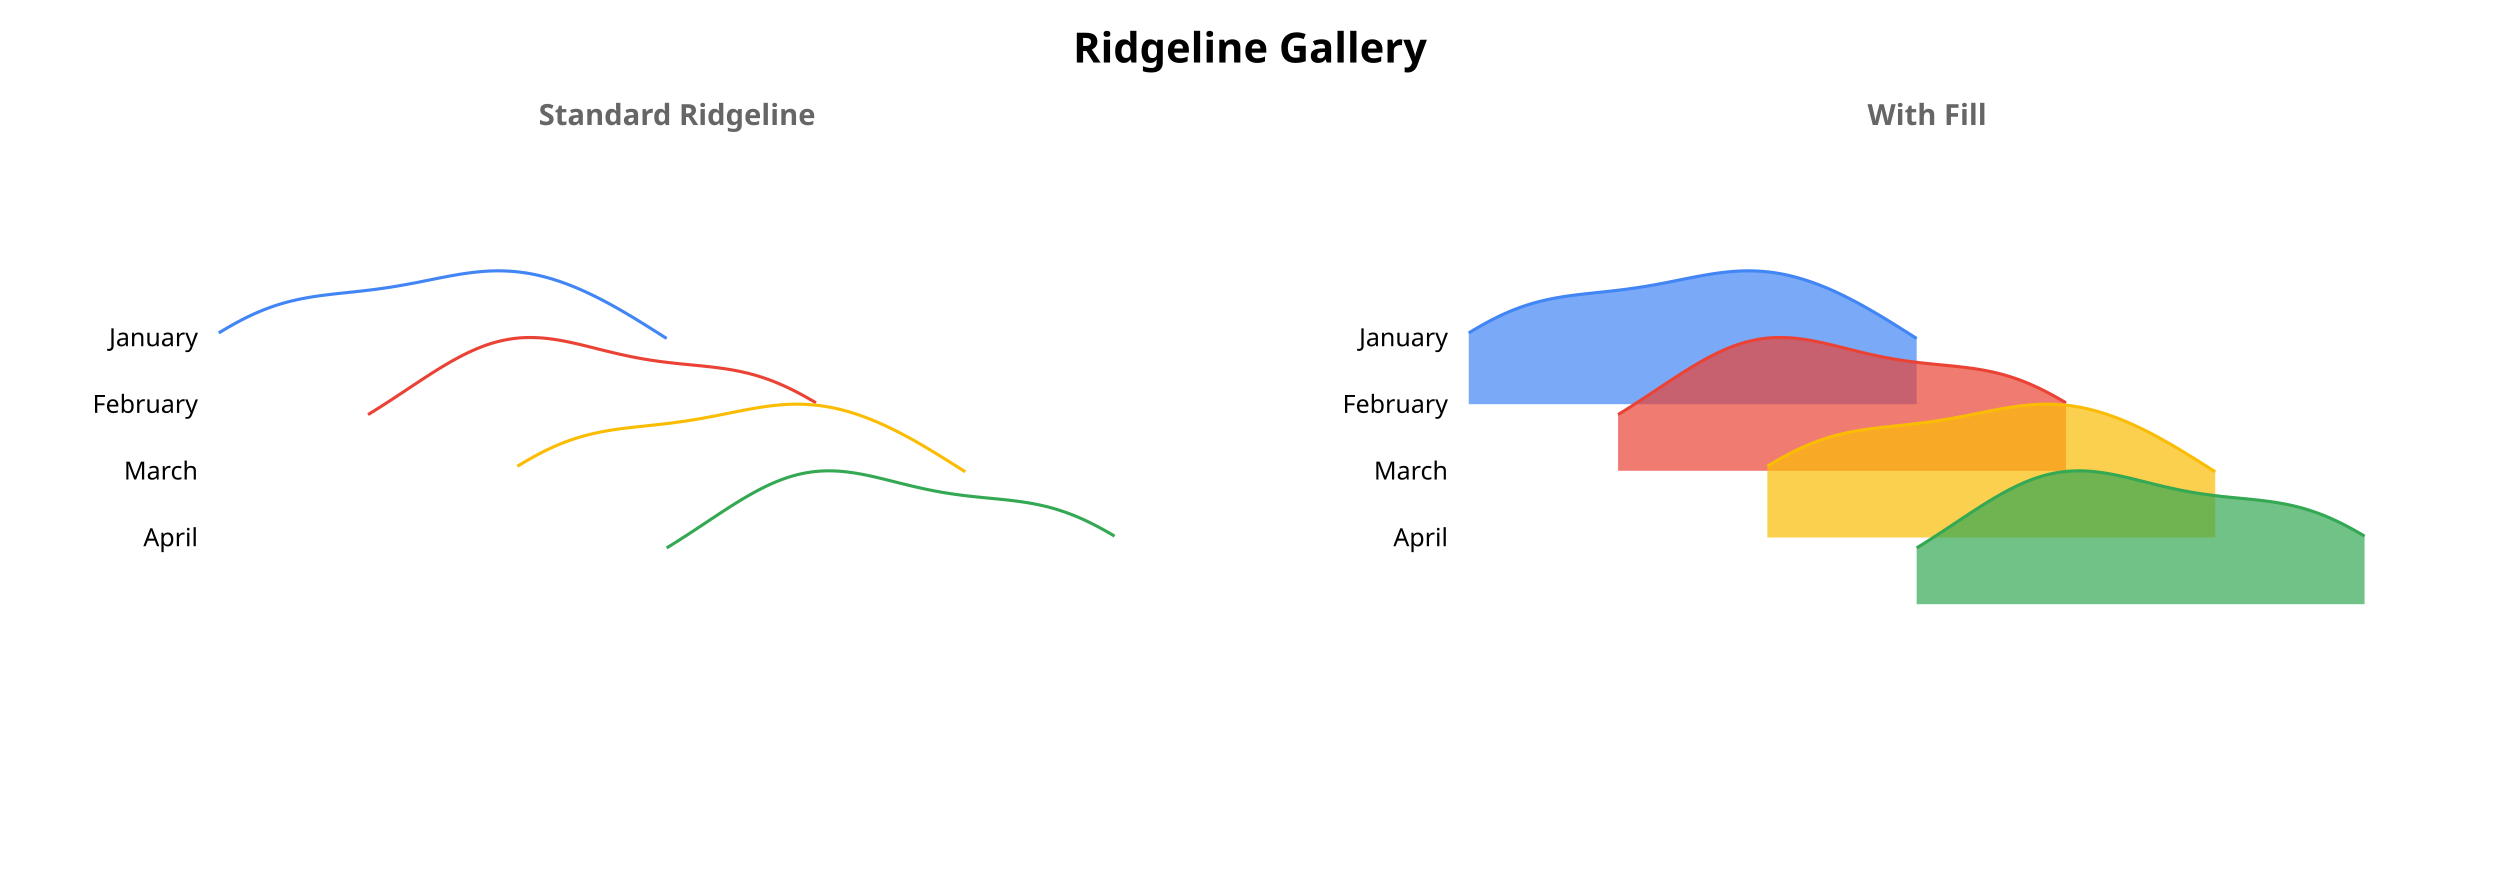
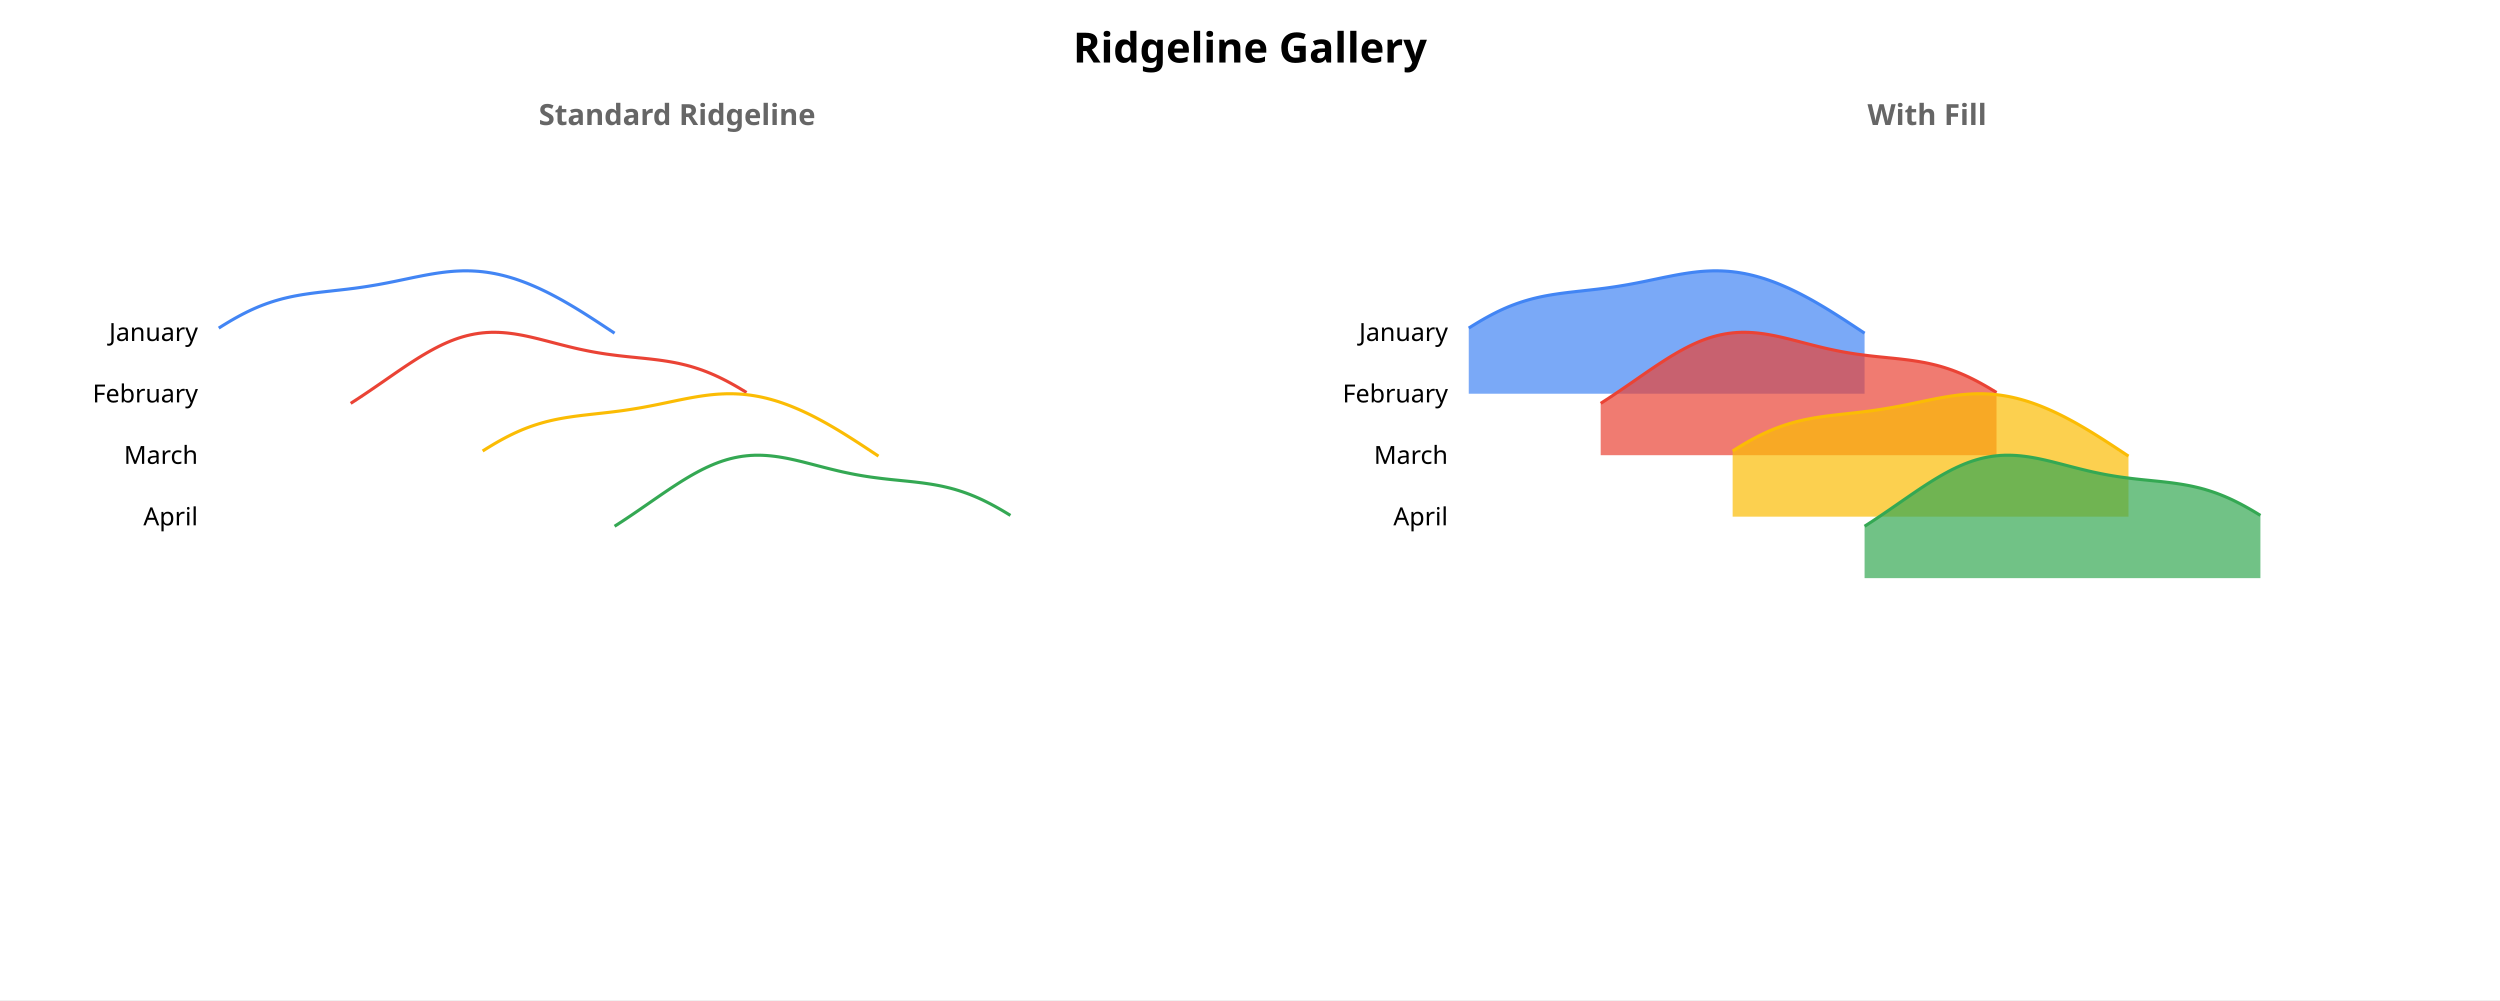
- <svg xmlns="http://www.w3.org/2000/svg" width="1200" height="430" viewBox="0 0 1200 430">
-   <rect x="0.00" y="0.00" width="1200.00" height="430.00" fill="#ffffff" />
+ <svg xmlns="http://www.w3.org/2000/svg" width="1200" height="480" viewBox="0 0 1200 480">
+   <rect x="0.00" y="0.00" width="1200.00" height="480.00" fill="#ffffff" />
  <text x="600.00" y="30.00" fill="#000000" text-anchor="middle" font-family="sans-serif" font-size="20.00px" font-weight="bold">Ridgeline Gallery</text>
-   <g transform="translate(25, 60)">
+   <g transform="translate(25.00, 60.00)">
    <text x="300.00" y="0.00" fill="#666" text-anchor="middle" font-family="sans-serif" font-size="14.00px" font-weight="bold">Standard Ridgeline</text>
-     <g transform="translate(0, 30)">
-       <path d="M 80.00,69.82 82.17,68.51 84.34,67.23 86.52,65.99 88.69,64.80 90.86,63.64 93.03,62.54 95.20,61.49 97.37,60.49 99.55,59.55 101.72,58.66 103.89,57.83 106.06,57.06 108.23,56.34 110.40,55.68 112.58,55.07 114.75,54.52 116.92,54.01 119.09,53.54 121.26,53.12 123.43,52.73 125.61,52.38 127.78,52.06 129.95,51.76 132.12,51.49 134.29,51.23 136.46,50.98 138.64,50.75 140.81,50.52 142.98,50.29 145.15,50.06 147.32,49.82 149.49,49.58 151.67,49.32 153.84,49.05 156.01,48.77 158.18,48.47 160.35,48.16 162.53,47.83 164.70,47.48 166.87,47.11 169.04,46.73 171.21,46.33 173.38,45.93 175.56,45.51 177.73,45.08 179.90,44.64 182.07,44.21 184.24,43.77 186.41,43.34 188.59,42.92 190.76,42.52 192.93,42.13 195.10,41.76 197.27,41.41 199.44,41.10 201.62,40.81 203.79,40.57 205.96,40.36 208.13,40.20 210.30,40.08 212.47,40.02 214.65,40.00 216.82,40.04 218.99,40.13 221.16,40.28 223.33,40.48 225.51,40.74 227.68,41.06 229.85,41.43 232.02,41.86 234.19,42.35 236.36,42.89 238.54,43.49 240.71,44.14 242.88,44.83 245.05,45.58 247.22,46.38 249.39,47.22 251.57,48.11 253.74,49.04 255.91,50.01 258.08,51.03 260.25,52.08 262.42,53.16 264.60,54.29 266.77,55.44 268.94,56.63 271.11,57.84 273.28,59.08 275.45,60.35 277.63,61.64 279.80,62.95 281.97,64.28 284.14,65.62 286.31,66.98 288.48,68.35 290.66,69.72 292.83,71.10 295.00,72.48" fill="none" stroke="#4285f4" stroke-width="1.50" />
-       <text x="70.00" y="72.00" text-anchor="end" dominant-baseline="middle" font-family="sans-serif" font-size="12.00px">January</text>
-       <path d="M 151.67,109.00 153.84,107.67 156.01,106.31 158.18,104.93 160.35,103.54 162.53,102.13 164.70,100.71 166.87,99.27 169.04,97.84 171.21,96.39 173.38,94.95 175.56,93.52 177.73,92.09 179.90,90.68 182.07,89.28 184.24,87.91 186.41,86.57 188.59,85.26 190.76,83.99 192.93,82.76 195.10,81.58 197.27,80.45 199.44,79.38 201.62,78.37 203.79,77.42 205.96,76.55 208.13,75.74 210.30,75.01 212.47,74.36 214.65,73.79 216.82,73.30 218.99,72.89 221.16,72.55 223.33,72.30 225.51,72.12 227.68,72.03 229.85,72.00 232.02,72.05 234.19,72.16 236.36,72.33 238.54,72.57 240.71,72.86 242.88,73.20 245.05,73.58 247.22,74.01 249.39,74.46 251.57,74.95 253.74,75.45 255.91,75.98 258.08,76.51 260.25,77.05 262.42,77.60 264.60,78.14 266.77,78.67 268.94,79.20 271.11,79.71 273.28,80.20 275.45,80.67 277.63,81.13 279.80,81.56 281.97,81.96 284.14,82.35 286.31,82.71 288.48,83.04 290.66,83.35 292.83,83.64 295.00,83.91 297.17,84.17 299.34,84.41 301.52,84.63 303.69,84.85 305.86,85.06 308.03,85.27 310.20,85.48 312.37,85.70 314.55,85.93 316.72,86.18 318.89,86.44 321.06,86.73 323.23,87.04 325.40,87.39 327.58,87.77 329.75,88.20 331.92,88.67 334.09,89.18 336.26,89.75 338.43,90.37 340.61,91.05 342.78,91.78 344.95,92.56 347.12,93.41 349.29,94.31 351.46,95.27 353.64,96.28 355.81,97.35 357.98,98.46 360.15,99.62 362.32,100.83 364.49,102.07 366.67,103.34" fill="none" stroke="#ea4335" stroke-width="1.50" />
-       <text x="70.00" y="104.00" text-anchor="end" dominant-baseline="middle" font-family="sans-serif" font-size="12.00px">February</text>
-       <path d="M 223.33,133.82 225.51,132.51 227.68,131.23 229.85,129.99 232.02,128.80 234.19,127.64 236.36,126.54 238.54,125.49 240.71,124.49 242.88,123.55 245.05,122.66 247.22,121.83 249.39,121.06 251.57,120.34 253.74,119.68 255.91,119.07 258.08,118.52 260.25,118.01 262.42,117.54 264.60,117.12 266.77,116.73 268.94,116.38 271.11,116.06 273.28,115.76 275.45,115.49 277.63,115.23 279.80,114.98 281.97,114.75 284.14,114.52 286.31,114.29 288.48,114.06 290.66,113.82 292.83,113.58 295.00,113.32 297.17,113.05 299.34,112.77 301.52,112.47 303.69,112.16 305.86,111.83 308.03,111.48 310.20,111.11 312.37,110.73 314.55,110.33 316.72,109.93 318.89,109.51 321.06,109.08 323.23,108.64 325.40,108.21 327.58,107.77 329.75,107.34 331.92,106.92 334.09,106.52 336.26,106.13 338.43,105.76 340.61,105.41 342.78,105.10 344.95,104.81 347.12,104.57 349.29,104.36 351.46,104.20 353.64,104.08 355.81,104.02 357.98,104.00 360.15,104.04 362.32,104.13 364.49,104.28 366.67,104.48 368.84,104.74 371.01,105.06 373.18,105.43 375.35,105.86 377.53,106.35 379.70,106.89 381.87,107.49 384.04,108.14 386.21,108.83 388.38,109.58 390.56,110.38 392.73,111.22 394.90,112.11 397.07,113.04 399.24,114.01 401.41,115.03 403.59,116.08 405.76,117.16 407.93,118.29 410.10,119.44 412.27,120.63 414.44,121.84 416.62,123.08 418.79,124.35 420.96,125.64 423.13,126.95 425.30,128.28 427.47,129.62 429.65,130.98 431.82,132.35 433.99,133.72 436.16,135.10 438.33,136.48" fill="none" stroke="#fbbc04" stroke-width="1.50" />
-       <text x="70.00" y="136.00" text-anchor="end" dominant-baseline="middle" font-family="sans-serif" font-size="12.00px">March</text>
-       <path d="M 295.00,173.00 297.17,171.67 299.34,170.31 301.52,168.93 303.69,167.54 305.86,166.13 308.03,164.71 310.20,163.27 312.37,161.84 314.55,160.39 316.72,158.95 318.89,157.52 321.06,156.09 323.23,154.68 325.40,153.28 327.58,151.91 329.75,150.57 331.92,149.26 334.09,147.99 336.26,146.76 338.43,145.58 340.61,144.45 342.78,143.38 344.95,142.37 347.12,141.42 349.29,140.55 351.46,139.74 353.64,139.01 355.81,138.36 357.98,137.79 360.15,137.30 362.32,136.89 364.49,136.55 366.67,136.30 368.84,136.12 371.01,136.03 373.18,136.00 375.35,136.05 377.53,136.16 379.70,136.33 381.87,136.57 384.04,136.86 386.21,137.20 388.38,137.58 390.56,138.01 392.73,138.46 394.90,138.95 397.07,139.45 399.24,139.98 401.41,140.51 403.59,141.05 405.76,141.60 407.93,142.14 410.10,142.67 412.27,143.20 414.44,143.71 416.62,144.20 418.79,144.67 420.96,145.13 423.13,145.56 425.30,145.96 427.47,146.35 429.65,146.71 431.82,147.04 433.99,147.35 436.16,147.64 438.33,147.91 440.51,148.17 442.68,148.41 444.85,148.63 447.02,148.85 449.19,149.06 451.36,149.27 453.54,149.48 455.71,149.70 457.88,149.93 460.05,150.18 462.22,150.44 464.39,150.73 466.57,151.04 468.74,151.39 470.91,151.77 473.08,152.20 475.25,152.67 477.42,153.18 479.60,153.75 481.77,154.37 483.94,155.05 486.11,155.78 488.28,156.56 490.45,157.41 492.63,158.31 494.80,159.27 496.97,160.28 499.14,161.35 501.31,162.46 503.48,163.62 505.66,164.83 507.83,166.07 510.00,167.34" fill="none" stroke="#34a853" stroke-width="1.50" />
-       <text x="70.00" y="168.00" text-anchor="end" dominant-baseline="middle" font-family="sans-serif" font-size="12.00px">April</text>
+     <g transform="translate(0, 30.00)">
+       <path d="M 80.00,67.49 81.92,66.28 83.84,65.11 85.76,63.96 87.68,62.86 89.60,61.80 91.52,60.78 93.43,59.81 95.35,58.89 97.27,58.02 99.19,57.20 101.11,56.44 103.03,55.73 104.95,55.07 106.87,54.46 108.79,53.90 110.71,53.38 112.63,52.91 114.55,52.48 116.46,52.09 118.38,51.74 120.30,51.41 122.22,51.12 124.14,50.84 126.06,50.59 127.98,50.35 129.90,50.13 131.82,49.91 133.74,49.70 135.66,49.48 137.58,49.27 139.49,49.05 141.41,48.83 143.33,48.59 145.25,48.35 147.17,48.09 149.09,47.81 151.01,47.52 152.93,47.21 154.85,46.89 156.77,46.56 158.69,46.20 160.61,45.84 162.53,45.46 164.44,45.08 166.36,44.68 168.28,44.28 170.20,43.88 172.12,43.48 174.04,43.08 175.96,42.70 177.88,42.32 179.80,41.96 181.72,41.62 183.64,41.30 185.56,41.01 187.47,40.75 189.39,40.52 191.31,40.33 193.23,40.18 195.15,40.08 197.07,40.01 198.99,40.00 200.91,40.03 202.83,40.12 204.75,40.25 206.67,40.44 208.59,40.68 210.51,40.98 212.42,41.32 214.34,41.72 216.26,42.17 218.18,42.67 220.10,43.22 222.02,43.81 223.94,44.46 225.86,45.15 227.78,45.88 229.70,46.66 231.62,47.48 233.54,48.33 235.45,49.23 237.37,50.16 239.29,51.13 241.21,52.14 243.13,53.17 245.05,54.23 246.97,55.33 248.89,56.45 250.81,57.59 252.73,58.76 254.65,59.95 256.57,61.16 258.48,62.38 260.40,63.62 262.32,64.87 264.24,66.13 266.16,67.40 268.08,68.67 270.00,69.94" fill="none" stroke="#4285f4" stroke-width="1.50" />
+       <text x="70.00" y="69.50" text-anchor="end" dominant-baseline="middle" font-family="sans-serif" font-size="12.00px">January</text>
+       <path d="M 143.33,103.61 145.25,102.38 147.17,101.13 149.09,99.86 151.01,98.57 152.93,97.27 154.85,95.96 156.77,94.64 158.69,93.32 160.61,91.99 162.53,90.66 164.44,89.34 166.36,88.02 168.28,86.72 170.20,85.43 172.12,84.17 174.04,82.93 175.96,81.72 177.88,80.55 179.80,79.42 181.72,78.33 183.64,77.29 185.56,76.30 187.47,75.37 189.39,74.50 191.31,73.69 193.23,72.95 195.15,72.28 197.07,71.68 198.99,71.15 200.91,70.70 202.83,70.32 204.75,70.01 206.67,69.78 208.59,69.61 210.51,69.52 212.42,69.50 214.34,69.54 216.26,69.65 218.18,69.81 220.10,70.03 222.02,70.29 223.94,70.61 225.86,70.96 227.78,71.35 229.70,71.77 231.62,72.22 233.54,72.68 235.45,73.17 237.37,73.66 239.29,74.16 241.21,74.66 243.13,75.16 245.05,75.65 246.97,76.13 248.89,76.60 250.81,77.06 252.73,77.50 254.65,77.91 256.57,78.31 258.48,78.69 260.40,79.04 262.32,79.37 264.24,79.68 266.16,79.97 268.08,80.23 270.00,80.48 271.92,80.72 273.84,80.94 275.76,81.15 277.68,81.35 279.60,81.54 281.52,81.74 283.43,81.93 285.35,82.13 287.27,82.34 289.19,82.57 291.11,82.81 293.03,83.08 294.95,83.37 296.87,83.69 298.79,84.04 300.71,84.43 302.63,84.87 304.55,85.34 306.46,85.86 308.38,86.44 310.30,87.06 312.22,87.73 314.14,88.46 316.06,89.24 317.98,90.07 319.90,90.95 321.82,91.89 323.74,92.87 325.66,93.90 327.58,94.97 329.49,96.07 331.41,97.22 333.33,98.39" fill="none" stroke="#ea4335" stroke-width="1.50" />
+       <text x="70.00" y="99.00" text-anchor="end" dominant-baseline="middle" font-family="sans-serif" font-size="12.00px">February</text>
+       <path d="M 206.67,126.49 208.59,125.28 210.51,124.11 212.42,122.96 214.34,121.86 216.26,120.80 218.18,119.78 220.10,118.81 222.02,117.89 223.94,117.02 225.86,116.20 227.78,115.44 229.70,114.73 231.62,114.07 233.54,113.46 235.45,112.90 237.37,112.38 239.29,111.91 241.21,111.48 243.13,111.09 245.05,110.74 246.97,110.41 248.89,110.12 250.81,109.84 252.73,109.59 254.65,109.35 256.57,109.13 258.48,108.91 260.40,108.70 262.32,108.48 264.24,108.27 266.16,108.05 268.08,107.83 270.00,107.59 271.92,107.35 273.84,107.09 275.76,106.81 277.68,106.52 279.60,106.21 281.52,105.89 283.43,105.56 285.35,105.20 287.27,104.84 289.19,104.46 291.11,104.08 293.03,103.68 294.95,103.28 296.87,102.88 298.79,102.48 300.71,102.08 302.63,101.70 304.55,101.32 306.46,100.96 308.38,100.62 310.30,100.30 312.22,100.01 314.14,99.75 316.06,99.52 317.98,99.33 319.90,99.18 321.82,99.08 323.74,99.01 325.66,99.00 327.58,99.03 329.49,99.12 331.41,99.25 333.33,99.44 335.25,99.68 337.17,99.98 339.09,100.32 341.01,100.72 342.93,101.17 344.85,101.67 346.77,102.22 348.69,102.81 350.61,103.46 352.53,104.15 354.44,104.88 356.36,105.66 358.28,106.48 360.20,107.33 362.12,108.23 364.04,109.16 365.96,110.13 367.88,111.14 369.80,112.17 371.72,113.23 373.64,114.33 375.56,115.45 377.47,116.59 379.39,117.76 381.31,118.95 383.23,120.16 385.15,121.38 387.07,122.62 388.99,123.87 390.91,125.13 392.83,126.40 394.75,127.67 396.67,128.94" fill="none" stroke="#fbbc04" stroke-width="1.50" />
+       <text x="70.00" y="128.50" text-anchor="end" dominant-baseline="middle" font-family="sans-serif" font-size="12.00px">March</text>
+       <path d="M 270.00,162.61 271.92,161.38 273.84,160.13 275.76,158.86 277.68,157.57 279.60,156.27 281.52,154.96 283.43,153.64 285.35,152.32 287.27,150.99 289.19,149.66 291.11,148.34 293.03,147.02 294.95,145.72 296.87,144.43 298.79,143.17 300.71,141.93 302.63,140.72 304.55,139.55 306.46,138.42 308.38,137.33 310.30,136.29 312.22,135.30 314.14,134.37 316.06,133.50 317.98,132.69 319.90,131.95 321.82,131.28 323.74,130.68 325.66,130.15 327.58,129.70 329.49,129.32 331.41,129.01 333.33,128.78 335.25,128.61 337.17,128.52 339.09,128.50 341.01,128.54 342.93,128.65 344.85,128.81 346.77,129.03 348.69,129.29 350.61,129.61 352.53,129.96 354.44,130.35 356.36,130.77 358.28,131.22 360.20,131.68 362.12,132.17 364.04,132.66 365.96,133.16 367.88,133.66 369.80,134.16 371.72,134.65 373.64,135.13 375.56,135.60 377.47,136.06 379.39,136.50 381.31,136.91 383.23,137.31 385.15,137.69 387.07,138.04 388.99,138.37 390.91,138.68 392.83,138.97 394.75,139.23 396.67,139.48 398.59,139.72 400.51,139.94 402.42,140.15 404.34,140.35 406.26,140.54 408.18,140.74 410.10,140.93 412.02,141.13 413.94,141.34 415.86,141.57 417.78,141.81 419.70,142.08 421.62,142.37 423.54,142.69 425.45,143.04 427.37,143.43 429.29,143.87 431.21,144.34 433.13,144.86 435.05,145.44 436.97,146.06 438.89,146.73 440.81,147.46 442.73,148.24 444.65,149.07 446.57,149.95 448.48,150.89 450.40,151.87 452.32,152.90 454.24,153.97 456.16,155.07 458.08,156.22 460.00,157.39" fill="none" stroke="#34a853" stroke-width="1.50" />
+       <text x="70.00" y="158.00" text-anchor="end" dominant-baseline="middle" font-family="sans-serif" font-size="12.00px">April</text>
    </g>
  </g>
-   <g transform="translate(625, 60)">
+   <g transform="translate(625.00, 60.00)">
    <text x="300.00" y="0.00" fill="#666" text-anchor="middle" font-family="sans-serif" font-size="14.00px" font-weight="bold">With Fill</text>
-     <g transform="translate(0, 30)">
-       <path d="M 80.00 104.00 L 80.00,69.82 82.17,68.51 84.34,67.23 86.52,65.99 88.69,64.80 90.86,63.64 93.03,62.54 95.20,61.49 97.37,60.49 99.55,59.55 101.72,58.66 103.89,57.83 106.06,57.06 108.23,56.34 110.40,55.68 112.58,55.07 114.75,54.52 116.92,54.01 119.09,53.54 121.26,53.12 123.43,52.73 125.61,52.38 127.78,52.06 129.95,51.76 132.12,51.49 134.29,51.23 136.46,50.98 138.64,50.75 140.81,50.52 142.98,50.29 145.15,50.06 147.32,49.82 149.49,49.58 151.67,49.32 153.84,49.05 156.01,48.77 158.18,48.47 160.35,48.16 162.53,47.83 164.70,47.48 166.87,47.11 169.04,46.73 171.21,46.33 173.38,45.93 175.56,45.51 177.73,45.08 179.90,44.64 182.07,44.21 184.24,43.77 186.41,43.34 188.59,42.92 190.76,42.52 192.93,42.13 195.10,41.76 197.27,41.41 199.44,41.10 201.62,40.81 203.79,40.57 205.96,40.36 208.13,40.20 210.30,40.08 212.47,40.02 214.65,40.00 216.82,40.04 218.99,40.13 221.16,40.28 223.33,40.48 225.51,40.74 227.68,41.06 229.85,41.43 232.02,41.86 234.19,42.35 236.36,42.89 238.54,43.49 240.71,44.14 242.88,44.83 245.05,45.58 247.22,46.38 249.39,47.22 251.57,48.11 253.74,49.04 255.91,50.01 258.08,51.03 260.25,52.08 262.42,53.16 264.60,54.29 266.77,55.44 268.94,56.63 271.11,57.84 273.28,59.08 275.45,60.35 277.63,61.64 279.80,62.95 281.97,64.28 284.14,65.62 286.31,66.98 288.48,68.35 290.66,69.72 292.83,71.10 295.00,72.48 L 295.00 104.00 Z" fill="#4285f4" stroke="none" opacity="0.70" />
-       <path d="M 80.00,69.82 82.17,68.51 84.34,67.23 86.52,65.99 88.69,64.80 90.86,63.64 93.03,62.54 95.20,61.49 97.37,60.49 99.55,59.55 101.72,58.66 103.89,57.83 106.06,57.06 108.23,56.34 110.40,55.68 112.58,55.07 114.75,54.52 116.92,54.01 119.09,53.54 121.26,53.12 123.43,52.73 125.61,52.38 127.78,52.06 129.95,51.76 132.12,51.49 134.29,51.23 136.46,50.98 138.64,50.75 140.81,50.52 142.98,50.29 145.15,50.06 147.32,49.82 149.49,49.58 151.67,49.32 153.84,49.05 156.01,48.77 158.18,48.47 160.35,48.16 162.53,47.83 164.70,47.48 166.87,47.11 169.04,46.73 171.21,46.33 173.38,45.93 175.56,45.51 177.73,45.08 179.90,44.64 182.07,44.21 184.24,43.77 186.41,43.34 188.59,42.92 190.76,42.52 192.93,42.13 195.10,41.76 197.27,41.41 199.44,41.10 201.62,40.81 203.79,40.57 205.96,40.36 208.13,40.20 210.30,40.08 212.47,40.02 214.65,40.00 216.82,40.04 218.99,40.13 221.16,40.28 223.33,40.48 225.51,40.74 227.68,41.06 229.85,41.43 232.02,41.86 234.19,42.35 236.36,42.89 238.54,43.49 240.71,44.14 242.88,44.83 245.05,45.58 247.22,46.38 249.39,47.22 251.57,48.11 253.74,49.04 255.91,50.01 258.08,51.03 260.25,52.08 262.42,53.16 264.60,54.29 266.77,55.44 268.94,56.63 271.11,57.84 273.28,59.08 275.45,60.35 277.63,61.64 279.80,62.95 281.97,64.28 284.14,65.62 286.31,66.98 288.48,68.35 290.66,69.72 292.83,71.10 295.00,72.48" fill="none" stroke="#4285f4" stroke-width="1.50" />
-       <text x="70.00" y="72.00" text-anchor="end" dominant-baseline="middle" font-family="sans-serif" font-size="12.00px">January</text>
-       <path d="M 151.67 136.00 L 151.67,109.00 153.84,107.67 156.01,106.31 158.18,104.93 160.35,103.54 162.53,102.13 164.70,100.71 166.87,99.27 169.04,97.84 171.21,96.39 173.38,94.95 175.56,93.52 177.73,92.09 179.90,90.68 182.07,89.28 184.24,87.91 186.41,86.57 188.59,85.26 190.76,83.99 192.93,82.76 195.10,81.58 197.27,80.45 199.44,79.38 201.62,78.37 203.79,77.42 205.96,76.55 208.13,75.74 210.30,75.01 212.47,74.36 214.65,73.79 216.82,73.30 218.99,72.89 221.16,72.55 223.33,72.30 225.51,72.12 227.68,72.03 229.85,72.00 232.02,72.05 234.19,72.16 236.36,72.33 238.54,72.57 240.71,72.86 242.88,73.20 245.05,73.58 247.22,74.01 249.39,74.46 251.57,74.95 253.74,75.45 255.91,75.98 258.08,76.51 260.25,77.05 262.42,77.60 264.60,78.14 266.77,78.67 268.94,79.20 271.11,79.71 273.28,80.20 275.45,80.67 277.63,81.13 279.80,81.56 281.97,81.96 284.14,82.35 286.31,82.71 288.48,83.04 290.66,83.35 292.83,83.64 295.00,83.91 297.17,84.17 299.34,84.41 301.52,84.63 303.69,84.85 305.86,85.06 308.03,85.27 310.20,85.48 312.37,85.70 314.55,85.93 316.72,86.18 318.89,86.44 321.06,86.73 323.23,87.04 325.40,87.39 327.58,87.77 329.75,88.20 331.92,88.67 334.09,89.18 336.26,89.75 338.43,90.37 340.61,91.05 342.78,91.78 344.95,92.56 347.12,93.41 349.29,94.31 351.46,95.27 353.64,96.28 355.81,97.35 357.98,98.46 360.15,99.62 362.32,100.83 364.49,102.07 366.67,103.34 L 366.67 136.00 Z" fill="#ea4335" stroke="none" opacity="0.70" />
-       <path d="M 151.67,109.00 153.84,107.67 156.01,106.31 158.18,104.93 160.35,103.54 162.53,102.13 164.70,100.71 166.87,99.27 169.04,97.84 171.21,96.39 173.38,94.95 175.56,93.52 177.73,92.09 179.90,90.68 182.07,89.28 184.24,87.91 186.41,86.57 188.59,85.26 190.76,83.99 192.93,82.76 195.10,81.58 197.27,80.45 199.44,79.38 201.62,78.37 203.79,77.42 205.96,76.55 208.13,75.74 210.30,75.01 212.47,74.36 214.65,73.79 216.82,73.30 218.99,72.89 221.16,72.55 223.33,72.30 225.51,72.12 227.68,72.03 229.85,72.00 232.02,72.05 234.19,72.16 236.36,72.33 238.54,72.57 240.71,72.86 242.88,73.20 245.05,73.58 247.22,74.01 249.39,74.46 251.57,74.95 253.74,75.45 255.91,75.98 258.08,76.51 260.25,77.05 262.42,77.60 264.60,78.14 266.77,78.67 268.94,79.20 271.11,79.71 273.28,80.20 275.45,80.67 277.63,81.13 279.80,81.56 281.97,81.96 284.14,82.35 286.31,82.71 288.48,83.04 290.66,83.35 292.83,83.64 295.00,83.91 297.17,84.17 299.34,84.41 301.52,84.63 303.69,84.85 305.86,85.06 308.03,85.27 310.20,85.48 312.37,85.70 314.55,85.93 316.72,86.18 318.89,86.44 321.06,86.73 323.23,87.04 325.40,87.39 327.58,87.77 329.75,88.20 331.92,88.67 334.09,89.18 336.26,89.75 338.43,90.37 340.61,91.05 342.78,91.78 344.95,92.56 347.12,93.41 349.29,94.31 351.46,95.27 353.64,96.28 355.81,97.35 357.98,98.46 360.15,99.62 362.32,100.83 364.49,102.07 366.67,103.34" fill="none" stroke="#ea4335" stroke-width="1.50" />
-       <text x="70.00" y="104.00" text-anchor="end" dominant-baseline="middle" font-family="sans-serif" font-size="12.00px">February</text>
-       <path d="M 223.33 168.00 L 223.33,133.82 225.51,132.51 227.68,131.23 229.85,129.99 232.02,128.80 234.19,127.64 236.36,126.54 238.54,125.49 240.71,124.49 242.88,123.55 245.05,122.66 247.22,121.83 249.39,121.06 251.57,120.34 253.74,119.68 255.91,119.07 258.08,118.52 260.25,118.01 262.42,117.54 264.60,117.12 266.77,116.73 268.94,116.38 271.11,116.06 273.28,115.76 275.45,115.49 277.63,115.23 279.80,114.98 281.97,114.75 284.14,114.52 286.31,114.29 288.48,114.06 290.66,113.82 292.83,113.58 295.00,113.32 297.17,113.05 299.34,112.77 301.52,112.47 303.69,112.16 305.86,111.83 308.03,111.48 310.20,111.11 312.37,110.73 314.55,110.33 316.72,109.93 318.89,109.51 321.06,109.08 323.23,108.64 325.40,108.21 327.58,107.77 329.75,107.34 331.92,106.92 334.09,106.52 336.26,106.13 338.43,105.76 340.61,105.41 342.78,105.10 344.95,104.81 347.12,104.57 349.29,104.36 351.46,104.20 353.64,104.08 355.81,104.02 357.98,104.00 360.15,104.04 362.32,104.13 364.49,104.28 366.67,104.48 368.84,104.74 371.01,105.06 373.18,105.43 375.35,105.86 377.53,106.35 379.70,106.89 381.87,107.49 384.04,108.14 386.21,108.83 388.38,109.58 390.56,110.38 392.73,111.22 394.90,112.11 397.07,113.04 399.24,114.01 401.41,115.03 403.59,116.08 405.76,117.16 407.93,118.29 410.10,119.44 412.27,120.63 414.44,121.84 416.62,123.08 418.79,124.35 420.96,125.64 423.13,126.95 425.30,128.28 427.47,129.62 429.65,130.98 431.82,132.35 433.99,133.72 436.16,135.10 438.33,136.48 L 438.33 168.00 Z" fill="#fbbc04" stroke="none" opacity="0.70" />
-       <path d="M 223.33,133.82 225.51,132.51 227.68,131.23 229.85,129.99 232.02,128.80 234.19,127.64 236.36,126.54 238.54,125.49 240.71,124.49 242.88,123.55 245.05,122.66 247.22,121.83 249.39,121.06 251.57,120.34 253.74,119.68 255.91,119.07 258.08,118.52 260.25,118.01 262.42,117.54 264.60,117.12 266.77,116.73 268.94,116.38 271.11,116.06 273.28,115.76 275.45,115.49 277.63,115.23 279.80,114.98 281.97,114.75 284.14,114.52 286.31,114.29 288.48,114.06 290.66,113.82 292.83,113.58 295.00,113.32 297.17,113.05 299.34,112.77 301.52,112.47 303.69,112.16 305.86,111.83 308.03,111.48 310.20,111.11 312.37,110.73 314.55,110.33 316.72,109.93 318.89,109.51 321.06,109.08 323.23,108.64 325.40,108.21 327.58,107.77 329.75,107.34 331.92,106.92 334.09,106.52 336.26,106.13 338.43,105.76 340.61,105.41 342.78,105.10 344.95,104.81 347.12,104.57 349.29,104.36 351.46,104.20 353.64,104.08 355.81,104.02 357.98,104.00 360.15,104.04 362.32,104.13 364.49,104.28 366.67,104.48 368.84,104.74 371.01,105.06 373.18,105.43 375.35,105.86 377.53,106.35 379.70,106.89 381.87,107.49 384.04,108.14 386.21,108.83 388.38,109.58 390.56,110.38 392.73,111.22 394.90,112.11 397.07,113.04 399.24,114.01 401.41,115.03 403.59,116.08 405.76,117.16 407.93,118.29 410.10,119.44 412.27,120.63 414.44,121.84 416.62,123.08 418.79,124.35 420.96,125.64 423.13,126.95 425.30,128.28 427.47,129.62 429.65,130.98 431.82,132.35 433.99,133.72 436.16,135.10 438.33,136.48" fill="none" stroke="#fbbc04" stroke-width="1.50" />
-       <text x="70.00" y="136.00" text-anchor="end" dominant-baseline="middle" font-family="sans-serif" font-size="12.00px">March</text>
-       <path d="M 295.00 200.00 L 295.00,173.00 297.17,171.67 299.34,170.31 301.52,168.93 303.69,167.54 305.86,166.13 308.03,164.71 310.20,163.27 312.37,161.84 314.55,160.39 316.72,158.95 318.89,157.52 321.06,156.09 323.23,154.68 325.40,153.28 327.58,151.91 329.75,150.57 331.92,149.26 334.09,147.99 336.26,146.76 338.43,145.58 340.61,144.45 342.78,143.38 344.95,142.37 347.12,141.42 349.29,140.55 351.46,139.74 353.64,139.01 355.81,138.36 357.98,137.79 360.15,137.30 362.32,136.89 364.49,136.55 366.67,136.30 368.84,136.12 371.01,136.03 373.18,136.00 375.35,136.05 377.53,136.16 379.70,136.33 381.87,136.57 384.04,136.86 386.21,137.20 388.38,137.58 390.56,138.01 392.73,138.46 394.90,138.95 397.07,139.45 399.24,139.98 401.41,140.51 403.59,141.05 405.76,141.60 407.93,142.14 410.10,142.67 412.27,143.20 414.44,143.71 416.62,144.20 418.79,144.67 420.96,145.13 423.13,145.56 425.30,145.96 427.47,146.35 429.65,146.71 431.82,147.04 433.99,147.35 436.16,147.64 438.33,147.91 440.51,148.17 442.68,148.41 444.85,148.63 447.02,148.85 449.19,149.06 451.36,149.27 453.54,149.48 455.71,149.70 457.88,149.93 460.05,150.18 462.22,150.44 464.39,150.73 466.57,151.04 468.74,151.39 470.91,151.77 473.08,152.20 475.25,152.67 477.42,153.18 479.60,153.75 481.77,154.37 483.94,155.05 486.11,155.78 488.28,156.56 490.45,157.41 492.63,158.31 494.80,159.27 496.97,160.28 499.14,161.35 501.31,162.46 503.48,163.62 505.66,164.83 507.83,166.07 510.00,167.34 L 510.00 200.00 Z" fill="#34a853" stroke="none" opacity="0.70" />
-       <path d="M 295.00,173.00 297.17,171.67 299.34,170.31 301.52,168.93 303.69,167.54 305.86,166.13 308.03,164.71 310.20,163.27 312.37,161.84 314.55,160.39 316.72,158.95 318.89,157.52 321.06,156.09 323.23,154.68 325.40,153.28 327.58,151.91 329.75,150.57 331.92,149.26 334.09,147.99 336.26,146.76 338.43,145.58 340.61,144.45 342.78,143.38 344.95,142.37 347.12,141.42 349.29,140.55 351.46,139.74 353.64,139.01 355.81,138.36 357.98,137.79 360.15,137.30 362.32,136.89 364.49,136.55 366.67,136.30 368.84,136.12 371.01,136.03 373.18,136.00 375.35,136.05 377.53,136.16 379.70,136.33 381.87,136.57 384.04,136.86 386.21,137.20 388.38,137.58 390.56,138.01 392.73,138.46 394.90,138.95 397.07,139.45 399.24,139.98 401.41,140.51 403.59,141.05 405.76,141.60 407.93,142.14 410.10,142.67 412.27,143.20 414.44,143.71 416.62,144.20 418.79,144.67 420.96,145.13 423.13,145.56 425.30,145.96 427.47,146.35 429.65,146.71 431.82,147.04 433.99,147.35 436.16,147.64 438.33,147.91 440.51,148.17 442.68,148.41 444.85,148.63 447.02,148.85 449.19,149.06 451.36,149.27 453.54,149.48 455.71,149.70 457.88,149.93 460.05,150.18 462.22,150.44 464.39,150.73 466.57,151.04 468.74,151.39 470.91,151.77 473.08,152.20 475.25,152.67 477.42,153.18 479.60,153.75 481.77,154.37 483.94,155.05 486.11,155.78 488.28,156.56 490.45,157.41 492.63,158.31 494.80,159.27 496.97,160.28 499.14,161.35 501.31,162.46 503.48,163.62 505.66,164.83 507.83,166.07 510.00,167.34" fill="none" stroke="#34a853" stroke-width="1.50" />
-       <text x="70.00" y="168.00" text-anchor="end" dominant-baseline="middle" font-family="sans-serif" font-size="12.00px">April</text>
+     <g transform="translate(0, 30.00)">
+       <path d="M 80.00 99.00 L 80.00,67.49 81.92,66.28 83.84,65.11 85.76,63.96 87.68,62.86 89.60,61.80 91.52,60.78 93.43,59.81 95.35,58.89 97.27,58.02 99.19,57.20 101.11,56.44 103.03,55.73 104.95,55.07 106.87,54.46 108.79,53.90 110.71,53.38 112.63,52.91 114.55,52.48 116.46,52.09 118.38,51.74 120.30,51.41 122.22,51.12 124.14,50.84 126.06,50.59 127.98,50.35 129.90,50.13 131.82,49.91 133.74,49.70 135.66,49.48 137.58,49.27 139.49,49.05 141.41,48.83 143.33,48.59 145.25,48.35 147.17,48.09 149.09,47.81 151.01,47.52 152.93,47.21 154.85,46.89 156.77,46.56 158.69,46.20 160.61,45.84 162.53,45.46 164.44,45.08 166.36,44.68 168.28,44.28 170.20,43.88 172.12,43.48 174.04,43.08 175.96,42.70 177.88,42.32 179.80,41.96 181.72,41.62 183.64,41.30 185.56,41.01 187.47,40.75 189.39,40.52 191.31,40.33 193.23,40.18 195.15,40.08 197.07,40.01 198.99,40.00 200.91,40.03 202.83,40.12 204.75,40.25 206.67,40.44 208.59,40.68 210.51,40.98 212.42,41.32 214.34,41.72 216.26,42.17 218.18,42.67 220.10,43.22 222.02,43.81 223.94,44.46 225.86,45.15 227.78,45.88 229.70,46.66 231.62,47.48 233.54,48.33 235.45,49.23 237.37,50.16 239.29,51.13 241.21,52.14 243.13,53.17 245.05,54.23 246.97,55.33 248.89,56.45 250.81,57.59 252.73,58.76 254.65,59.95 256.57,61.16 258.48,62.38 260.40,63.62 262.32,64.87 264.24,66.13 266.16,67.40 268.08,68.67 270.00,69.94 L 270.00 99.00 Z" fill="#4285f4" stroke="none" opacity="0.70" />
+       <path d="M 80.00,67.49 81.92,66.28 83.84,65.11 85.76,63.96 87.68,62.86 89.60,61.80 91.52,60.78 93.43,59.81 95.35,58.89 97.27,58.02 99.19,57.20 101.11,56.44 103.03,55.73 104.95,55.07 106.87,54.46 108.79,53.90 110.71,53.38 112.63,52.91 114.55,52.48 116.46,52.09 118.38,51.74 120.30,51.41 122.22,51.12 124.14,50.84 126.06,50.59 127.98,50.35 129.90,50.13 131.82,49.91 133.74,49.70 135.66,49.48 137.58,49.27 139.49,49.05 141.41,48.83 143.33,48.59 145.25,48.35 147.17,48.09 149.09,47.81 151.01,47.52 152.93,47.21 154.85,46.89 156.77,46.56 158.69,46.20 160.61,45.84 162.53,45.46 164.44,45.08 166.36,44.68 168.28,44.28 170.20,43.88 172.12,43.48 174.04,43.08 175.96,42.70 177.88,42.32 179.80,41.96 181.72,41.62 183.64,41.30 185.56,41.01 187.47,40.75 189.39,40.52 191.31,40.33 193.23,40.18 195.15,40.08 197.07,40.01 198.99,40.00 200.91,40.03 202.83,40.12 204.75,40.25 206.67,40.44 208.59,40.68 210.51,40.98 212.42,41.32 214.34,41.72 216.26,42.17 218.18,42.67 220.10,43.22 222.02,43.81 223.94,44.46 225.86,45.15 227.78,45.88 229.70,46.66 231.62,47.48 233.54,48.33 235.45,49.23 237.37,50.16 239.29,51.13 241.21,52.14 243.13,53.17 245.05,54.23 246.97,55.33 248.89,56.45 250.81,57.59 252.73,58.76 254.65,59.95 256.57,61.16 258.48,62.38 260.40,63.62 262.32,64.87 264.24,66.13 266.16,67.40 268.08,68.67 270.00,69.94" fill="none" stroke="#4285f4" stroke-width="1.50" />
+       <text x="70.00" y="69.50" text-anchor="end" dominant-baseline="middle" font-family="sans-serif" font-size="12.00px">January</text>
+       <path d="M 143.33 128.50 L 143.33,103.61 145.25,102.38 147.17,101.13 149.09,99.86 151.01,98.57 152.93,97.27 154.85,95.96 156.77,94.64 158.69,93.32 160.61,91.99 162.53,90.66 164.44,89.34 166.36,88.02 168.28,86.72 170.20,85.43 172.12,84.17 174.04,82.93 175.96,81.72 177.88,80.55 179.80,79.42 181.72,78.33 183.64,77.29 185.56,76.30 187.47,75.37 189.39,74.50 191.31,73.69 193.23,72.95 195.15,72.28 197.07,71.68 198.99,71.15 200.91,70.70 202.83,70.32 204.75,70.01 206.67,69.78 208.59,69.61 210.51,69.52 212.42,69.50 214.34,69.54 216.26,69.65 218.18,69.81 220.10,70.03 222.02,70.29 223.94,70.61 225.86,70.96 227.78,71.35 229.70,71.77 231.62,72.22 233.54,72.68 235.45,73.17 237.37,73.66 239.29,74.16 241.21,74.66 243.13,75.16 245.05,75.65 246.97,76.13 248.89,76.60 250.81,77.06 252.73,77.50 254.65,77.91 256.57,78.31 258.48,78.69 260.40,79.04 262.32,79.37 264.24,79.68 266.16,79.97 268.08,80.23 270.00,80.48 271.92,80.72 273.84,80.94 275.76,81.15 277.68,81.35 279.60,81.54 281.52,81.74 283.43,81.93 285.35,82.13 287.27,82.34 289.19,82.57 291.11,82.81 293.03,83.08 294.95,83.37 296.87,83.69 298.79,84.04 300.71,84.43 302.63,84.87 304.55,85.34 306.46,85.86 308.38,86.44 310.30,87.06 312.22,87.73 314.14,88.46 316.06,89.24 317.98,90.07 319.90,90.95 321.82,91.89 323.74,92.87 325.66,93.90 327.58,94.97 329.49,96.07 331.41,97.22 333.33,98.39 L 333.33 128.50 Z" fill="#ea4335" stroke="none" opacity="0.70" />
+       <path d="M 143.33,103.61 145.25,102.38 147.17,101.13 149.09,99.86 151.01,98.57 152.93,97.27 154.85,95.96 156.77,94.64 158.69,93.32 160.61,91.99 162.53,90.66 164.44,89.34 166.36,88.02 168.28,86.72 170.20,85.43 172.12,84.17 174.04,82.93 175.96,81.72 177.88,80.55 179.80,79.42 181.72,78.33 183.64,77.29 185.56,76.30 187.47,75.37 189.39,74.50 191.31,73.69 193.23,72.95 195.15,72.28 197.07,71.68 198.99,71.15 200.91,70.70 202.83,70.32 204.75,70.01 206.67,69.78 208.59,69.61 210.51,69.52 212.42,69.50 214.34,69.54 216.26,69.65 218.18,69.81 220.10,70.03 222.02,70.29 223.94,70.61 225.86,70.96 227.78,71.35 229.70,71.77 231.62,72.22 233.54,72.68 235.45,73.17 237.37,73.66 239.29,74.16 241.21,74.66 243.13,75.16 245.05,75.65 246.97,76.13 248.89,76.60 250.81,77.06 252.73,77.50 254.65,77.91 256.57,78.31 258.48,78.69 260.40,79.04 262.32,79.37 264.24,79.68 266.16,79.97 268.08,80.23 270.00,80.48 271.92,80.72 273.84,80.94 275.76,81.15 277.68,81.35 279.60,81.54 281.52,81.74 283.43,81.93 285.35,82.13 287.27,82.34 289.19,82.57 291.11,82.81 293.03,83.08 294.95,83.37 296.87,83.69 298.79,84.04 300.71,84.43 302.63,84.87 304.55,85.34 306.46,85.86 308.38,86.44 310.30,87.06 312.22,87.73 314.14,88.46 316.06,89.24 317.98,90.07 319.90,90.95 321.82,91.89 323.74,92.87 325.66,93.90 327.58,94.97 329.49,96.07 331.41,97.22 333.33,98.39" fill="none" stroke="#ea4335" stroke-width="1.50" />
+       <text x="70.00" y="99.00" text-anchor="end" dominant-baseline="middle" font-family="sans-serif" font-size="12.00px">February</text>
+       <path d="M 206.67 158.00 L 206.67,126.49 208.59,125.28 210.51,124.11 212.42,122.96 214.34,121.86 216.26,120.80 218.18,119.78 220.10,118.81 222.02,117.89 223.94,117.02 225.86,116.20 227.78,115.44 229.70,114.73 231.62,114.07 233.54,113.46 235.45,112.90 237.37,112.38 239.29,111.91 241.21,111.48 243.13,111.09 245.05,110.74 246.97,110.41 248.89,110.12 250.81,109.84 252.73,109.59 254.65,109.35 256.57,109.13 258.48,108.91 260.40,108.70 262.32,108.48 264.24,108.27 266.16,108.05 268.08,107.83 270.00,107.59 271.92,107.35 273.84,107.09 275.76,106.81 277.68,106.52 279.60,106.21 281.52,105.89 283.43,105.56 285.35,105.20 287.27,104.84 289.19,104.46 291.11,104.08 293.03,103.68 294.95,103.28 296.87,102.88 298.79,102.48 300.71,102.08 302.63,101.70 304.55,101.32 306.46,100.96 308.38,100.62 310.30,100.30 312.22,100.01 314.14,99.75 316.06,99.52 317.98,99.33 319.90,99.18 321.82,99.08 323.74,99.01 325.66,99.00 327.58,99.03 329.49,99.12 331.41,99.25 333.33,99.44 335.25,99.68 337.17,99.98 339.09,100.32 341.01,100.72 342.93,101.17 344.85,101.67 346.77,102.22 348.69,102.81 350.61,103.46 352.53,104.15 354.44,104.88 356.36,105.66 358.28,106.48 360.20,107.33 362.12,108.23 364.04,109.16 365.96,110.13 367.88,111.14 369.80,112.17 371.72,113.23 373.64,114.33 375.56,115.45 377.47,116.59 379.39,117.76 381.31,118.95 383.23,120.16 385.15,121.38 387.07,122.62 388.99,123.87 390.91,125.13 392.83,126.40 394.75,127.67 396.67,128.94 L 396.67 158.00 Z" fill="#fbbc04" stroke="none" opacity="0.70" />
+       <path d="M 206.67,126.49 208.59,125.28 210.51,124.11 212.42,122.96 214.34,121.86 216.26,120.80 218.18,119.78 220.10,118.81 222.02,117.89 223.94,117.02 225.86,116.20 227.78,115.44 229.70,114.73 231.62,114.07 233.54,113.46 235.45,112.90 237.37,112.38 239.29,111.91 241.21,111.48 243.13,111.09 245.05,110.74 246.97,110.41 248.89,110.12 250.81,109.84 252.73,109.59 254.65,109.35 256.57,109.13 258.48,108.91 260.40,108.70 262.32,108.48 264.24,108.27 266.16,108.05 268.08,107.83 270.00,107.59 271.92,107.35 273.84,107.09 275.76,106.81 277.68,106.52 279.60,106.21 281.52,105.89 283.43,105.56 285.35,105.20 287.27,104.84 289.19,104.46 291.11,104.08 293.03,103.68 294.95,103.28 296.87,102.88 298.79,102.48 300.71,102.08 302.63,101.70 304.55,101.32 306.46,100.96 308.38,100.62 310.30,100.30 312.22,100.01 314.14,99.75 316.06,99.52 317.98,99.33 319.90,99.18 321.82,99.08 323.74,99.01 325.66,99.00 327.58,99.03 329.49,99.12 331.41,99.25 333.33,99.44 335.25,99.68 337.17,99.98 339.09,100.32 341.01,100.72 342.93,101.17 344.85,101.67 346.77,102.22 348.69,102.81 350.61,103.46 352.53,104.15 354.44,104.88 356.36,105.66 358.28,106.48 360.20,107.33 362.12,108.23 364.04,109.16 365.96,110.13 367.88,111.14 369.80,112.17 371.72,113.23 373.64,114.33 375.56,115.45 377.47,116.59 379.39,117.76 381.31,118.95 383.23,120.16 385.15,121.38 387.07,122.62 388.99,123.87 390.91,125.13 392.83,126.40 394.75,127.67 396.67,128.94" fill="none" stroke="#fbbc04" stroke-width="1.50" />
+       <text x="70.00" y="128.50" text-anchor="end" dominant-baseline="middle" font-family="sans-serif" font-size="12.00px">March</text>
+       <path d="M 270.00 187.50 L 270.00,162.61 271.92,161.38 273.84,160.13 275.76,158.86 277.68,157.57 279.60,156.27 281.52,154.96 283.43,153.64 285.35,152.32 287.27,150.99 289.19,149.66 291.11,148.34 293.03,147.02 294.95,145.72 296.87,144.43 298.79,143.17 300.71,141.93 302.63,140.72 304.55,139.55 306.46,138.42 308.38,137.33 310.30,136.29 312.22,135.30 314.14,134.37 316.06,133.50 317.98,132.69 319.90,131.95 321.82,131.28 323.74,130.68 325.66,130.15 327.58,129.70 329.49,129.32 331.41,129.01 333.33,128.78 335.25,128.61 337.17,128.52 339.09,128.50 341.01,128.54 342.93,128.65 344.85,128.81 346.77,129.03 348.69,129.29 350.61,129.61 352.53,129.96 354.44,130.35 356.36,130.77 358.28,131.22 360.20,131.68 362.12,132.17 364.04,132.66 365.96,133.16 367.88,133.66 369.80,134.16 371.72,134.65 373.64,135.13 375.56,135.60 377.47,136.06 379.39,136.50 381.31,136.91 383.23,137.31 385.15,137.69 387.07,138.04 388.99,138.37 390.91,138.68 392.83,138.97 394.75,139.23 396.67,139.48 398.59,139.72 400.51,139.94 402.42,140.15 404.34,140.35 406.26,140.54 408.18,140.74 410.10,140.93 412.02,141.13 413.94,141.34 415.86,141.57 417.78,141.81 419.70,142.08 421.62,142.37 423.54,142.69 425.45,143.04 427.37,143.43 429.29,143.87 431.21,144.34 433.13,144.86 435.05,145.44 436.97,146.06 438.89,146.73 440.81,147.46 442.73,148.24 444.65,149.07 446.57,149.95 448.48,150.89 450.40,151.87 452.32,152.90 454.24,153.97 456.16,155.07 458.08,156.22 460.00,157.39 L 460.00 187.50 Z" fill="#34a853" stroke="none" opacity="0.70" />
+       <path d="M 270.00,162.61 271.92,161.38 273.84,160.13 275.76,158.86 277.68,157.57 279.60,156.27 281.52,154.96 283.43,153.64 285.35,152.32 287.27,150.99 289.19,149.66 291.11,148.34 293.03,147.02 294.95,145.72 296.87,144.43 298.79,143.17 300.71,141.93 302.63,140.72 304.55,139.55 306.46,138.42 308.38,137.33 310.30,136.29 312.22,135.30 314.14,134.37 316.06,133.50 317.98,132.69 319.90,131.95 321.82,131.28 323.74,130.68 325.66,130.15 327.58,129.70 329.49,129.32 331.41,129.01 333.33,128.78 335.25,128.61 337.17,128.52 339.09,128.50 341.01,128.54 342.93,128.65 344.85,128.81 346.77,129.03 348.69,129.29 350.61,129.61 352.53,129.96 354.44,130.35 356.36,130.77 358.28,131.22 360.20,131.68 362.12,132.17 364.04,132.66 365.96,133.16 367.88,133.66 369.80,134.16 371.72,134.65 373.64,135.13 375.56,135.60 377.47,136.06 379.39,136.50 381.31,136.91 383.23,137.31 385.15,137.69 387.07,138.04 388.99,138.37 390.91,138.68 392.83,138.97 394.75,139.23 396.67,139.48 398.59,139.72 400.51,139.94 402.42,140.15 404.34,140.35 406.26,140.54 408.18,140.74 410.10,140.93 412.02,141.13 413.94,141.34 415.86,141.57 417.78,141.81 419.70,142.08 421.62,142.37 423.54,142.69 425.45,143.04 427.37,143.43 429.29,143.87 431.21,144.34 433.13,144.86 435.05,145.44 436.97,146.06 438.89,146.73 440.81,147.46 442.73,148.24 444.65,149.07 446.57,149.95 448.48,150.89 450.40,151.87 452.32,152.90 454.24,153.97 456.16,155.07 458.08,156.22 460.00,157.39" fill="none" stroke="#34a853" stroke-width="1.50" />
+       <text x="70.00" y="158.00" text-anchor="end" dominant-baseline="middle" font-family="sans-serif" font-size="12.00px">April</text>
    </g>
  </g>
</svg>
